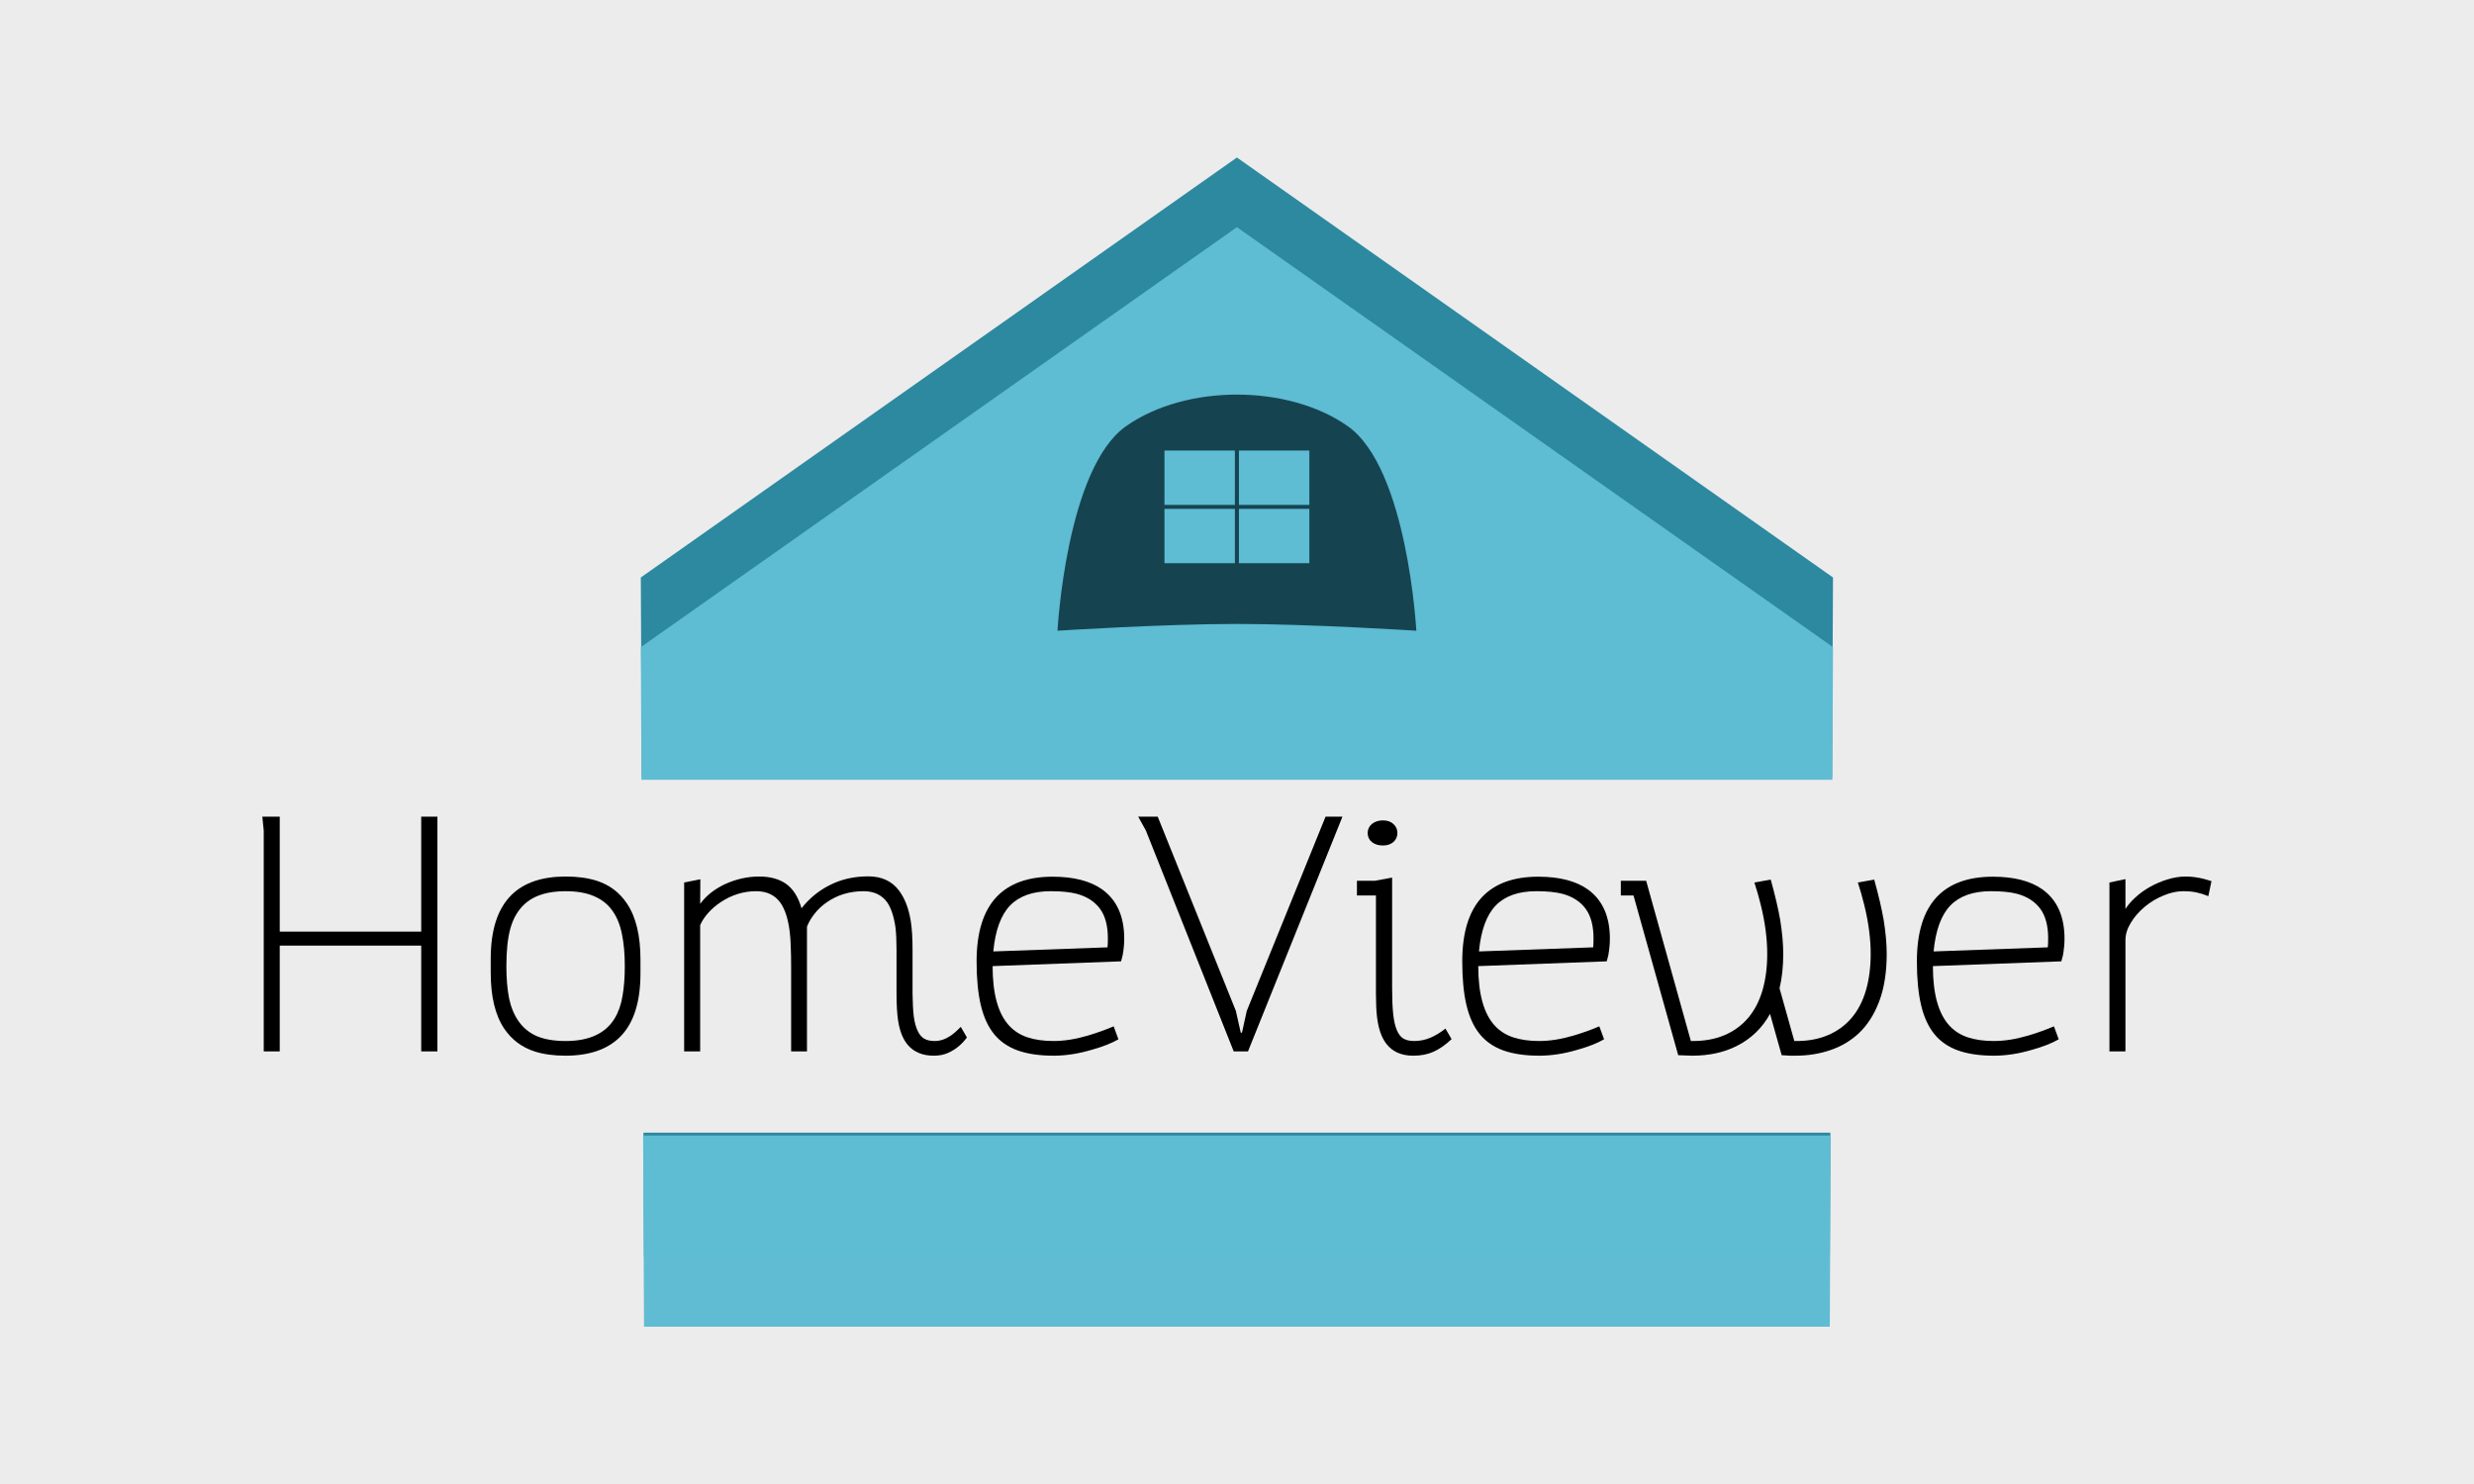
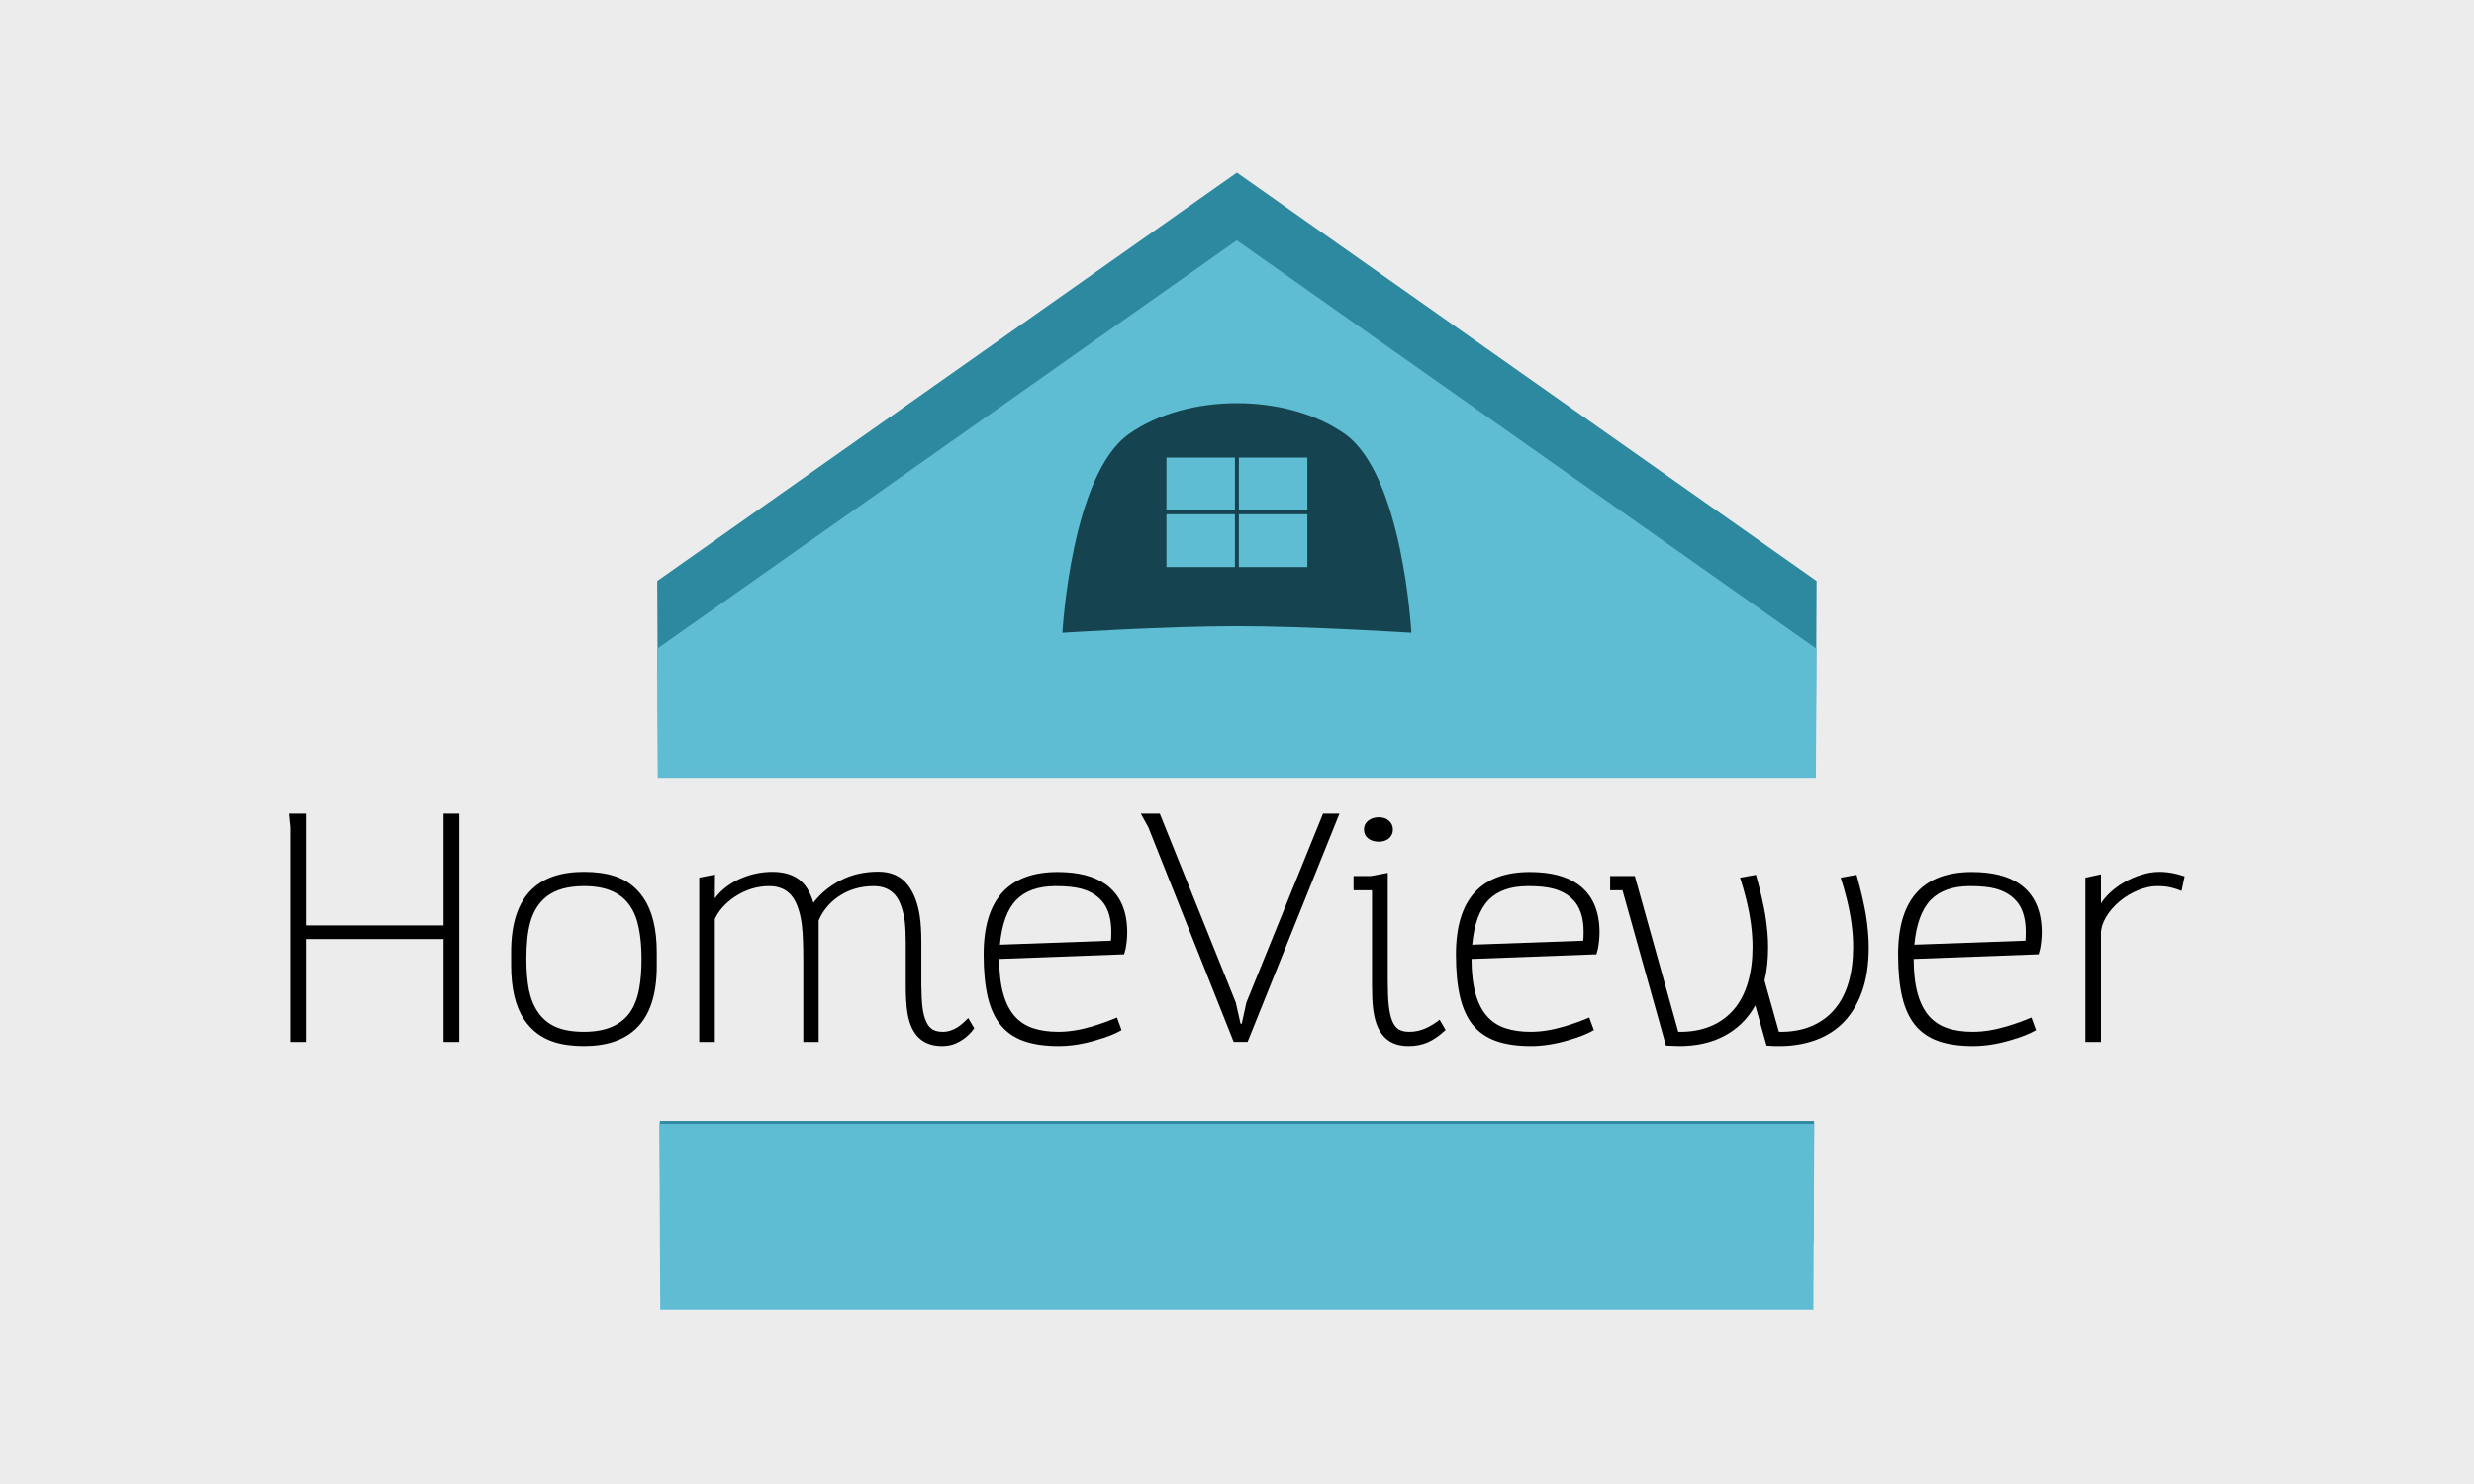
<svg xmlns="http://www.w3.org/2000/svg" width="1000" height="600" viewBox="0 0 264.583 158.75" version="1.1" id="svg8">
  <defs id="defs2" />
  <g id="layer1" transform="translate(0,-138.25)">
-     <rect style="opacity:1;fill:#ececec;fill-opacity:0.995;stroke:#ffffff;stroke-width:0.629;stroke-miterlimit:4;stroke-dasharray:none" id="rect5632" width="375.3" height="228.622" x="-41.908" y="114.401" />
-     <path style="opacity:1;fill:#2c89a0;fill-opacity:0.995;stroke:none;stroke-width:0.63;stroke-miterlimit:4;stroke-dasharray:none" d="m 132.282,155.098 -63.75,44.927 0.101,21.334 H 195.931 l 0.101,-21.334 z m -63.47,104.32 0.063,13.3 H 195.688 l 0.063,-13.3 z" id="path4494" />
-     <path style="opacity:1;fill:#5fbcd3;fill-opacity:0.995;stroke:none;stroke-width:0.63;stroke-miterlimit:4;stroke-dasharray:none" d="m 132.282,162.55 -63.75,44.927 0.067,14.193 H 195.965 l 0.067,-14.193 z m -63.503,97.179 0.097,20.441 H 195.688 l 0.097,-20.441 z" id="path4491" />
-     <g aria-label="HomeViewer" transform="matrix(0.5645455,0,0,0.5475973,450.2407,199.309)" style="font-style:normal;font-weight:normal;font-size:40px;line-height:1.25;font-family:sans-serif;letter-spacing:0px;word-spacing:0px;fill:#000000;fill-opacity:1;stroke:none" id="flowRoot4496">
-       <path d="m -747.567,50.762 v 43.133 h 3.033 V 73.228 h 26.8 v 20.667 h 3.067 V 48.028 h -3.067 v 22.467 h -26.8 V 48.028 h -3.3 z" style="font-style:normal;font-variant:normal;font-weight:100;font-stretch:normal;font-size:64px;font-family:Altair;-inkscape-font-specification:'Altair Thin'" id="path4522" />
-       <path d="m -690.367,59.728 q -6.667,0 -10.2,3.533 -4,4 -4,12.533 v 2.733 q 0,7 2.567,10.933 2.133,3.233 5.733,4.433 2.5,0.833 5.867,0.833 6.667,0 10.233,-3.567 3.967,-3.967 3.967,-12.5 v -2.733 q 0,-7 -2.567,-10.933 -2.1,-3.233 -5.7,-4.433 -2.533,-0.833 -5.9,-0.833 z M -701.6,77.195 q 0,-4.433 0.733,-7.233 0.9,-3.433 3.233,-5.3 2.6,-2.067 7.233,-2.067 3.3,0 5.467,1 2.2,0.967 3.5,2.933 1.233,1.833 1.733,4.5 0.533,2.633 0.533,6.233 0,3.267 -0.433,5.8 -0.4,2.533 -1.5,4.4 -2.6,4.4 -9.267,4.4 -3.3,0 -5.5,-0.967 -2.167,-1 -3.467,-2.967 -1.233,-1.833 -1.767,-4.467 -0.5,-2.667 -0.5,-6.267 z" style="font-style:normal;font-variant:normal;font-weight:100;font-stretch:normal;font-size:64px;font-family:Altair;-inkscape-font-specification:'Altair Thin'" id="path4524" />
-       <path d="m -627.692,82.462 q 0,3.4 0.3,5.433 0.467,3.1 1.867,4.767 1.733,2.067 4.9,2.067 1.533,0 2.733,-0.567 1.133,-0.533 1.967,-1.267 0.867,-0.733 1.567,-1.733 l -1.167,-2.067 q -1.133,1.2 -1.967,1.767 -1.467,1 -2.967,1 -1.233,0 -2,-0.467 -0.767,-0.467 -1.233,-1.533 -0.5,-1.067 -0.733,-2.8 -0.2,-1.733 -0.233,-4.467 v -8.533 q 0,-3.467 -0.333,-5.6 -0.567,-3.7 -2.233,-6 -2.033,-2.767 -5.8,-2.767 -4.033,0 -7.233,1.667 -3.2,1.633 -5.433,4.567 -0.933,-3.333 -2.967,-4.8 -1.967,-1.4 -5.033,-1.4 -3.433,0 -6.667,1.567 -2.9,1.467 -4.533,3.767 l 0.033,-4.8 -3.067,0.633 v 33 h 3.033 V 69.228 q 0.5,-1.2 1.5,-2.367 1.033,-1.2 2.4,-2.133 3.133,-2.133 6.7,-2.133 3.067,0 4.633,2.3 1.3,1.967 1.733,5.633 0.167,1.467 0.2,3.067 0.067,1.567 0.067,3.9 v 16.4 h 3 V 69.528 q 0.5,-1.333 1.467,-2.567 0.967,-1.267 2.333,-2.233 3,-2.133 6.933,-2.133 2.9,0 4.433,2.133 1.133,1.667 1.6,4.933 0.2,1.767 0.2,4.367 v 1.133 z" style="font-style:normal;font-variant:normal;font-weight:100;font-stretch:normal;font-size:64px;font-family:Altair;-inkscape-font-specification:'Altair Thin'" id="path4526" />
-       <path d="m -584.858,75.128 q 0.3,-1.733 0.3,-3.233 0,-6.567 -4.2,-9.667 -3.4,-2.467 -9.367,-2.467 -7,0 -10.633,3.967 -3.767,4.133 -3.767,12.6 0,5.033 0.8,8.533 0.8,3.467 2.5,5.633 1.7,2.167 4.467,3.2 2.8,1.033 6.833,1.033 3.467,0 7.267,-1.167 3.1,-0.9 5,-2.033 l -0.9,-2.533 q -2.267,1 -4.867,1.8 -3.5,1.067 -6.533,1.067 -2.767,0 -4.867,-0.7 -2.1,-0.7 -3.533,-2.3 -3.133,-3.5 -3.133,-11.633 l 24.333,-0.933 z m -24.5,-0.767 q 0.567,-6.2 3.2,-9 2.633,-2.767 7.667,-2.767 3.033,0 4.9,0.5 2.933,0.8 4.467,2.967 1.467,2.1 1.467,5.733 0,1.133 -0.067,1.767 z" style="font-style:normal;font-variant:normal;font-weight:100;font-stretch:normal;font-size:64px;font-family:Altair;-inkscape-font-specification:'Altair Thin'" id="path4528" />
-       <path d="m -562.25,90.228 h -0.233 l -0.933,-4.267 -14.8,-37.933 h -3.7 l 1.467,2.733 16.633,43.133 h 2.7 l 17.9,-45.867 h -3.2 L -561.35,85.995 Z" style="font-style:normal;font-variant:normal;font-weight:100;font-stretch:normal;font-size:64px;font-family:Altair;-inkscape-font-specification:'Altair Thin'" id="path4530" />
-       <path d="m -538.442,51.228 q 0,1.1 0.8,1.767 0.8,0.667 2.1,0.667 1.2,0 1.967,-0.667 0.767,-0.7 0.767,-1.767 0,-1.067 -0.767,-1.767 -0.733,-0.7 -1.967,-0.7 -1.267,0 -2.1,0.7 -0.8,0.7 -0.8,1.767 z m 1.367,9.333 h -3.4 v 2.867 h 3.6 v 17.967 1.167 q 0,2.733 0.2,4.567 0.4,3.467 1.767,5.267 1.733,2.333 5.1,2.333 2.167,0 3.833,-0.767 1.667,-0.767 3.433,-2.467 l -1.167,-2.067 q -1.267,1.067 -2.8,1.767 -1.5,0.667 -3.1,0.667 -1.3,0 -2.1,-0.5 -0.767,-0.5 -1.233,-1.7 -0.467,-1.167 -0.667,-3.1 -0.2,-1.933 -0.2,-5.067 V 59.928 Z" style="font-style:normal;font-variant:normal;font-weight:100;font-stretch:normal;font-size:64px;font-family:Altair;-inkscape-font-specification:'Altair Thin'" id="path4532" />
-       <path d="m -492.858,75.128 q 0.3,-1.733 0.3,-3.233 0,-6.567 -4.2,-9.667 -3.4,-2.467 -9.367,-2.467 -7,0 -10.633,3.967 -3.767,4.133 -3.767,12.6 0,5.033 0.8,8.533 0.8,3.467 2.5,5.633 1.7,2.167 4.467,3.2 2.8,1.033 6.833,1.033 3.467,0 7.267,-1.167 3.1,-0.9 5,-2.033 l -0.9,-2.533 q -2.267,1 -4.867,1.8 -3.5,1.067 -6.533,1.067 -2.767,0 -4.867,-0.7 -2.1,-0.7 -3.533,-2.3 -3.133,-3.5 -3.133,-11.633 l 24.333,-0.933 z m -24.5,-0.767 q 0.567,-6.2 3.2,-9 2.633,-2.767 7.667,-2.767 3.033,0 4.9,0.5 2.933,0.8 4.467,2.967 1.467,2.1 1.467,5.733 0,1.133 -0.067,1.767 z" style="font-style:normal;font-variant:normal;font-weight:100;font-stretch:normal;font-size:64px;font-family:Altair;-inkscape-font-specification:'Altair Thin'" id="path4534" />
-       <path d="m -465.183,60.895 q 0.667,2.1 1.2,4.333 1.233,5.133 1.233,9.6 0,3.933 -0.9,7.133 -0.9,3.167 -2.7,5.367 -1.867,2.267 -4.6,3.433 -2.733,1.167 -6.267,1.1 l -8.467,-31.3 h -4.8 v 2.867 h 2.4 l 8.467,31.2 2.6,0.1 q 4.833,0 8.433,-1.867 4.1,-2.1 6.367,-6.3 l 2.2,8.067 q 1.3,0.1 1.567,0.1 h 1.033 q 3.5,0 6.567,-1.067 3.1,-1.067 5.433,-3.3 2.5,-2.433 3.9,-6.3 1.4,-3.867 1.4,-9.233 0,-2.9 -0.567,-6.567 -0.567,-3.367 -1.8,-7.933 l -3.1,0.567 q 0.667,2.1 1.2,4.333 1.233,5.133 1.233,9.6 0,3.933 -0.9,7.133 -0.9,3.167 -2.7,5.367 -1.867,2.267 -4.6,3.433 -2.733,1.167 -6.267,1.1 l -2.8,-10.3 q 0.7,-2.967 0.7,-6.733 0,-2.9 -0.567,-6.567 -0.567,-3.367 -1.8,-7.933 z" style="font-style:normal;font-variant:normal;font-weight:100;font-stretch:normal;font-size:64px;font-family:Altair;-inkscape-font-specification:'Altair Thin'" id="path4536" />
-       <path d="m -406.733,75.128 q 0.3,-1.733 0.3,-3.233 0,-6.567 -4.2,-9.667 -3.4,-2.467 -9.367,-2.467 -7,0 -10.633,3.967 -3.767,4.133 -3.767,12.6 0,5.033 0.8,8.533 0.8,3.467 2.5,5.633 1.7,2.167 4.467,3.2 2.8,1.033 6.833,1.033 3.467,0 7.267,-1.167 3.1,-0.9 5,-2.033 l -0.9,-2.533 q -2.267,1 -4.867,1.8 -3.5,1.067 -6.533,1.067 -2.767,0 -4.867,-0.7 -2.1,-0.7 -3.533,-2.3 -3.133,-3.5 -3.133,-11.633 l 24.333,-0.933 z m -24.5,-0.767 q 0.567,-6.2 3.2,-9 2.633,-2.767 7.667,-2.767 3.033,0 4.9,0.5 2.933,0.8 4.467,2.967 1.467,2.1 1.467,5.733 0,1.133 -0.067,1.767 z" style="font-style:normal;font-variant:normal;font-weight:100;font-stretch:normal;font-size:64px;font-family:Altair;-inkscape-font-specification:'Altair Thin'" id="path4538" />
-       <path d="m -378.592,60.628 q -0.567,-0.2 -1.433,-0.433 -1.8,-0.467 -3.433,-0.467 -1.7,0 -3.467,0.567 -1.733,0.533 -3.333,1.467 -1.5,0.867 -2.733,2.033 -1.2,1.133 -1.9,2.267 v -5.833 l -3.033,0.667 v 33 h 3.033 V 72.162 q 0,-1.667 1,-3.367 1,-1.733 2.667,-3.167 1.633,-1.4 3.567,-2.2 1.933,-0.833 3.7,-0.833 1.6,0 2.633,0.267 1.033,0.233 2.133,0.7 z" style="font-style:normal;font-variant:normal;font-weight:100;font-stretch:normal;font-size:64px;font-family:Altair;-inkscape-font-specification:'Altair Thin'" id="path4540" />
+     <rect style="opacity:1;fill:#ececec;fill-opacity:0.995;stroke:#ececec;stroke-width:0.44;stroke-miterlimit:4;stroke-dasharray:none;stroke-opacity:0.996" id="rect5632" width="264.408" height="158.575" x="0.066" y="138.241" />
+     <g id="g4540" transform="matrix(0.972499,0,0,0.972499,3.637561,5.87995)">
+       <path id="path4494" d="m 132.282,155.098 -63.75,44.927 0.101,21.334 H 195.931 l 0.101,-21.334 z m -63.47,104.32 0.063,13.3 H 195.688 l 0.063,-13.3 z" style="opacity:1;fill:#2c89a0;fill-opacity:0.995;stroke:none;stroke-width:0.63;stroke-miterlimit:4;stroke-dasharray:none" />
+       <g transform="translate(-0.01130141)" id="g4523">
+         <path style="opacity:1;fill:#5fbcd3;fill-opacity:0.995;stroke:none;stroke-width:0.63;stroke-miterlimit:4;stroke-dasharray:none" d="m 132.282,162.55 -63.75,44.927 0.067,14.193 H 195.965 l 0.067,-14.193 z m -63.503,97.179 0.097,20.441 H 195.688 l 0.097,-20.441 z" id="path4491" />
+         <g aria-label="HomeViewer" transform="matrix(0.5645455,0,0,0.5475973,450.2407,199.309)" style="font-style:normal;font-weight:normal;font-size:40px;line-height:1.25;font-family:sans-serif;letter-spacing:0px;word-spacing:0px;fill:#000000;fill-opacity:1;stroke:none" id="flowRoot4496">
+           <path d="m -747.567,50.762 v 43.133 h 3.033 V 73.228 h 26.8 v 20.667 h 3.067 V 48.028 h -3.067 v 22.467 h -26.8 V 48.028 h -3.3 z" style="font-style:normal;font-variant:normal;font-weight:100;font-stretch:normal;font-size:64px;font-family:Altair;-inkscape-font-specification:'Altair Thin'" id="path4522" />
+           <path d="m -690.367,59.728 q -6.667,0 -10.2,3.533 -4,4 -4,12.533 v 2.733 q 0,7 2.567,10.933 2.133,3.233 5.733,4.433 2.5,0.833 5.867,0.833 6.667,0 10.233,-3.567 3.967,-3.967 3.967,-12.5 v -2.733 q 0,-7 -2.567,-10.933 -2.1,-3.233 -5.7,-4.433 -2.533,-0.833 -5.9,-0.833 z M -701.6,77.195 q 0,-4.433 0.733,-7.233 0.9,-3.433 3.233,-5.3 2.6,-2.067 7.233,-2.067 3.3,0 5.467,1 2.2,0.967 3.5,2.933 1.233,1.833 1.733,4.5 0.533,2.633 0.533,6.233 0,3.267 -0.433,5.8 -0.4,2.533 -1.5,4.4 -2.6,4.4 -9.267,4.4 -3.3,0 -5.5,-0.967 -2.167,-1 -3.467,-2.967 -1.233,-1.833 -1.767,-4.467 -0.5,-2.667 -0.5,-6.267 z" style="font-style:normal;font-variant:normal;font-weight:100;font-stretch:normal;font-size:64px;font-family:Altair;-inkscape-font-specification:'Altair Thin'" id="path4524" />
+           <path d="m -627.692,82.462 q 0,3.4 0.3,5.433 0.467,3.1 1.867,4.767 1.733,2.067 4.9,2.067 1.533,0 2.733,-0.567 1.133,-0.533 1.967,-1.267 0.867,-0.733 1.567,-1.733 l -1.167,-2.067 q -1.133,1.2 -1.967,1.767 -1.467,1 -2.967,1 -1.233,0 -2,-0.467 -0.767,-0.467 -1.233,-1.533 -0.5,-1.067 -0.733,-2.8 -0.2,-1.733 -0.233,-4.467 v -8.533 q 0,-3.467 -0.333,-5.6 -0.567,-3.7 -2.233,-6 -2.033,-2.767 -5.8,-2.767 -4.033,0 -7.233,1.667 -3.2,1.633 -5.433,4.567 -0.933,-3.333 -2.967,-4.8 -1.967,-1.4 -5.033,-1.4 -3.433,0 -6.667,1.567 -2.9,1.467 -4.533,3.767 l 0.033,-4.8 -3.067,0.633 v 33 h 3.033 V 69.228 q 0.5,-1.2 1.5,-2.367 1.033,-1.2 2.4,-2.133 3.133,-2.133 6.7,-2.133 3.067,0 4.633,2.3 1.3,1.967 1.733,5.633 0.167,1.467 0.2,3.067 0.067,1.567 0.067,3.9 v 16.4 h 3 V 69.528 q 0.5,-1.333 1.467,-2.567 0.967,-1.267 2.333,-2.233 3,-2.133 6.933,-2.133 2.9,0 4.433,2.133 1.133,1.667 1.6,4.933 0.2,1.767 0.2,4.367 v 1.133 z" style="font-style:normal;font-variant:normal;font-weight:100;font-stretch:normal;font-size:64px;font-family:Altair;-inkscape-font-specification:'Altair Thin'" id="path4526" />
+           <path d="m -584.858,75.128 q 0.3,-1.733 0.3,-3.233 0,-6.567 -4.2,-9.667 -3.4,-2.467 -9.367,-2.467 -7,0 -10.633,3.967 -3.767,4.133 -3.767,12.6 0,5.033 0.8,8.533 0.8,3.467 2.5,5.633 1.7,2.167 4.467,3.2 2.8,1.033 6.833,1.033 3.467,0 7.267,-1.167 3.1,-0.9 5,-2.033 l -0.9,-2.533 q -2.267,1 -4.867,1.8 -3.5,1.067 -6.533,1.067 -2.767,0 -4.867,-0.7 -2.1,-0.7 -3.533,-2.3 -3.133,-3.5 -3.133,-11.633 l 24.333,-0.933 z m -24.5,-0.767 q 0.567,-6.2 3.2,-9 2.633,-2.767 7.667,-2.767 3.033,0 4.9,0.5 2.933,0.8 4.467,2.967 1.467,2.1 1.467,5.733 0,1.133 -0.067,1.767 z" style="font-style:normal;font-variant:normal;font-weight:100;font-stretch:normal;font-size:64px;font-family:Altair;-inkscape-font-specification:'Altair Thin'" id="path4528" />
+           <path d="m -562.25,90.228 h -0.233 l -0.933,-4.267 -14.8,-37.933 h -3.7 l 1.467,2.733 16.633,43.133 h 2.7 l 17.9,-45.867 h -3.2 L -561.35,85.995 Z" style="font-style:normal;font-variant:normal;font-weight:100;font-stretch:normal;font-size:64px;font-family:Altair;-inkscape-font-specification:'Altair Thin'" id="path4530" />
+           <path d="m -538.442,51.228 q 0,1.1 0.8,1.767 0.8,0.667 2.1,0.667 1.2,0 1.967,-0.667 0.767,-0.7 0.767,-1.767 0,-1.067 -0.767,-1.767 -0.733,-0.7 -1.967,-0.7 -1.267,0 -2.1,0.7 -0.8,0.7 -0.8,1.767 z m 1.367,9.333 h -3.4 v 2.867 h 3.6 v 17.967 1.167 q 0,2.733 0.2,4.567 0.4,3.467 1.767,5.267 1.733,2.333 5.1,2.333 2.167,0 3.833,-0.767 1.667,-0.767 3.433,-2.467 l -1.167,-2.067 q -1.267,1.067 -2.8,1.767 -1.5,0.667 -3.1,0.667 -1.3,0 -2.1,-0.5 -0.767,-0.5 -1.233,-1.7 -0.467,-1.167 -0.667,-3.1 -0.2,-1.933 -0.2,-5.067 V 59.928 Z" style="font-style:normal;font-variant:normal;font-weight:100;font-stretch:normal;font-size:64px;font-family:Altair;-inkscape-font-specification:'Altair Thin'" id="path4532" />
+           <path d="m -492.858,75.128 q 0.3,-1.733 0.3,-3.233 0,-6.567 -4.2,-9.667 -3.4,-2.467 -9.367,-2.467 -7,0 -10.633,3.967 -3.767,4.133 -3.767,12.6 0,5.033 0.8,8.533 0.8,3.467 2.5,5.633 1.7,2.167 4.467,3.2 2.8,1.033 6.833,1.033 3.467,0 7.267,-1.167 3.1,-0.9 5,-2.033 l -0.9,-2.533 q -2.267,1 -4.867,1.8 -3.5,1.067 -6.533,1.067 -2.767,0 -4.867,-0.7 -2.1,-0.7 -3.533,-2.3 -3.133,-3.5 -3.133,-11.633 l 24.333,-0.933 z m -24.5,-0.767 q 0.567,-6.2 3.2,-9 2.633,-2.767 7.667,-2.767 3.033,0 4.9,0.5 2.933,0.8 4.467,2.967 1.467,2.1 1.467,5.733 0,1.133 -0.067,1.767 z" style="font-style:normal;font-variant:normal;font-weight:100;font-stretch:normal;font-size:64px;font-family:Altair;-inkscape-font-specification:'Altair Thin'" id="path4534" />
+           <path d="m -465.183,60.895 q 0.667,2.1 1.2,4.333 1.233,5.133 1.233,9.6 0,3.933 -0.9,7.133 -0.9,3.167 -2.7,5.367 -1.867,2.267 -4.6,3.433 -2.733,1.167 -6.267,1.1 l -8.467,-31.3 h -4.8 v 2.867 h 2.4 l 8.467,31.2 2.6,0.1 q 4.833,0 8.433,-1.867 4.1,-2.1 6.367,-6.3 l 2.2,8.067 q 1.3,0.1 1.567,0.1 h 1.033 q 3.5,0 6.567,-1.067 3.1,-1.067 5.433,-3.3 2.5,-2.433 3.9,-6.3 1.4,-3.867 1.4,-9.233 0,-2.9 -0.567,-6.567 -0.567,-3.367 -1.8,-7.933 l -3.1,0.567 q 0.667,2.1 1.2,4.333 1.233,5.133 1.233,9.6 0,3.933 -0.9,7.133 -0.9,3.167 -2.7,5.367 -1.867,2.267 -4.6,3.433 -2.733,1.167 -6.267,1.1 l -2.8,-10.3 q 0.7,-2.967 0.7,-6.733 0,-2.9 -0.567,-6.567 -0.567,-3.367 -1.8,-7.933 z" style="font-style:normal;font-variant:normal;font-weight:100;font-stretch:normal;font-size:64px;font-family:Altair;-inkscape-font-specification:'Altair Thin'" id="path4536" />
+           <path d="m -406.733,75.128 q 0.3,-1.733 0.3,-3.233 0,-6.567 -4.2,-9.667 -3.4,-2.467 -9.367,-2.467 -7,0 -10.633,3.967 -3.767,4.133 -3.767,12.6 0,5.033 0.8,8.533 0.8,3.467 2.5,5.633 1.7,2.167 4.467,3.2 2.8,1.033 6.833,1.033 3.467,0 7.267,-1.167 3.1,-0.9 5,-2.033 l -0.9,-2.533 q -2.267,1 -4.867,1.8 -3.5,1.067 -6.533,1.067 -2.767,0 -4.867,-0.7 -2.1,-0.7 -3.533,-2.3 -3.133,-3.5 -3.133,-11.633 l 24.333,-0.933 z m -24.5,-0.767 q 0.567,-6.2 3.2,-9 2.633,-2.767 7.667,-2.767 3.033,0 4.9,0.5 2.933,0.8 4.467,2.967 1.467,2.1 1.467,5.733 0,1.133 -0.067,1.767 z" style="font-style:normal;font-variant:normal;font-weight:100;font-stretch:normal;font-size:64px;font-family:Altair;-inkscape-font-specification:'Altair Thin'" id="path4538" />
+           <path d="m -378.592,60.628 q -0.567,-0.2 -1.433,-0.433 -1.8,-0.467 -3.433,-0.467 -1.7,0 -3.467,0.567 -1.733,0.533 -3.333,1.467 -1.5,0.867 -2.733,2.033 -1.2,1.133 -1.9,2.267 v -5.833 l -3.033,0.667 v 33 h 3.033 V 72.162 q 0,-1.667 1,-3.367 1,-1.733 2.667,-3.167 1.633,-1.4 3.567,-2.2 1.933,-0.833 3.7,-0.833 1.6,0 2.633,0.267 1.033,0.233 2.133,0.7 z" style="font-style:normal;font-variant:normal;font-weight:100;font-stretch:normal;font-size:64px;font-family:Altair;-inkscape-font-specification:'Altair Thin'" id="path4540" />
+         </g>
+       </g>
+       <path id="path4508" d="m 132.282,180.462 c -4.33,0 -8.66,1.127 -11.858,3.38 -6.396,4.507 -7.329,21.878 -7.329,21.878 0,0 11.281,-0.724 19.187,-0.724 7.905,0 19.187,0.724 19.187,0.724 0,0 -0.933,-17.371 -7.329,-21.878 -3.198,-2.254 -7.528,-3.38 -11.858,-3.38 z m -7.747,5.987 h 7.531 v 5.814 h -7.531 z m 7.962,0 h 7.531 v 5.814 h -7.531 z m -7.962,6.232 h 7.531 v 5.814 h -7.531 z m 7.962,0 h 7.531 v 5.814 h -7.531 z" style="opacity:1;fill:#164450;fill-opacity:0.995;stroke:none;stroke-width:0.318;stroke-miterlimit:4;stroke-dasharray:none" />
    </g>
-     <path style="opacity:1;fill:#164450;fill-opacity:0.995;stroke:none;stroke-width:0.318;stroke-miterlimit:4;stroke-dasharray:none" d="m 132.282,180.462 c -4.33,0 -8.66,1.127 -11.858,3.38 -6.396,4.507 -7.329,21.878 -7.329,21.878 0,0 11.281,-0.724 19.187,-0.724 7.905,0 19.187,0.724 19.187,0.724 0,0 -0.933,-17.371 -7.329,-21.878 -3.198,-2.254 -7.528,-3.38 -11.858,-3.38 z m -7.747,5.987 h 7.531 v 5.814 h -7.531 z m 7.962,0 h 7.531 v 5.814 h -7.531 z m -7.962,6.232 h 7.531 v 5.814 h -7.531 z m 7.962,0 h 7.531 v 5.814 h -7.531 z" id="path4508" />
  </g>
</svg>
